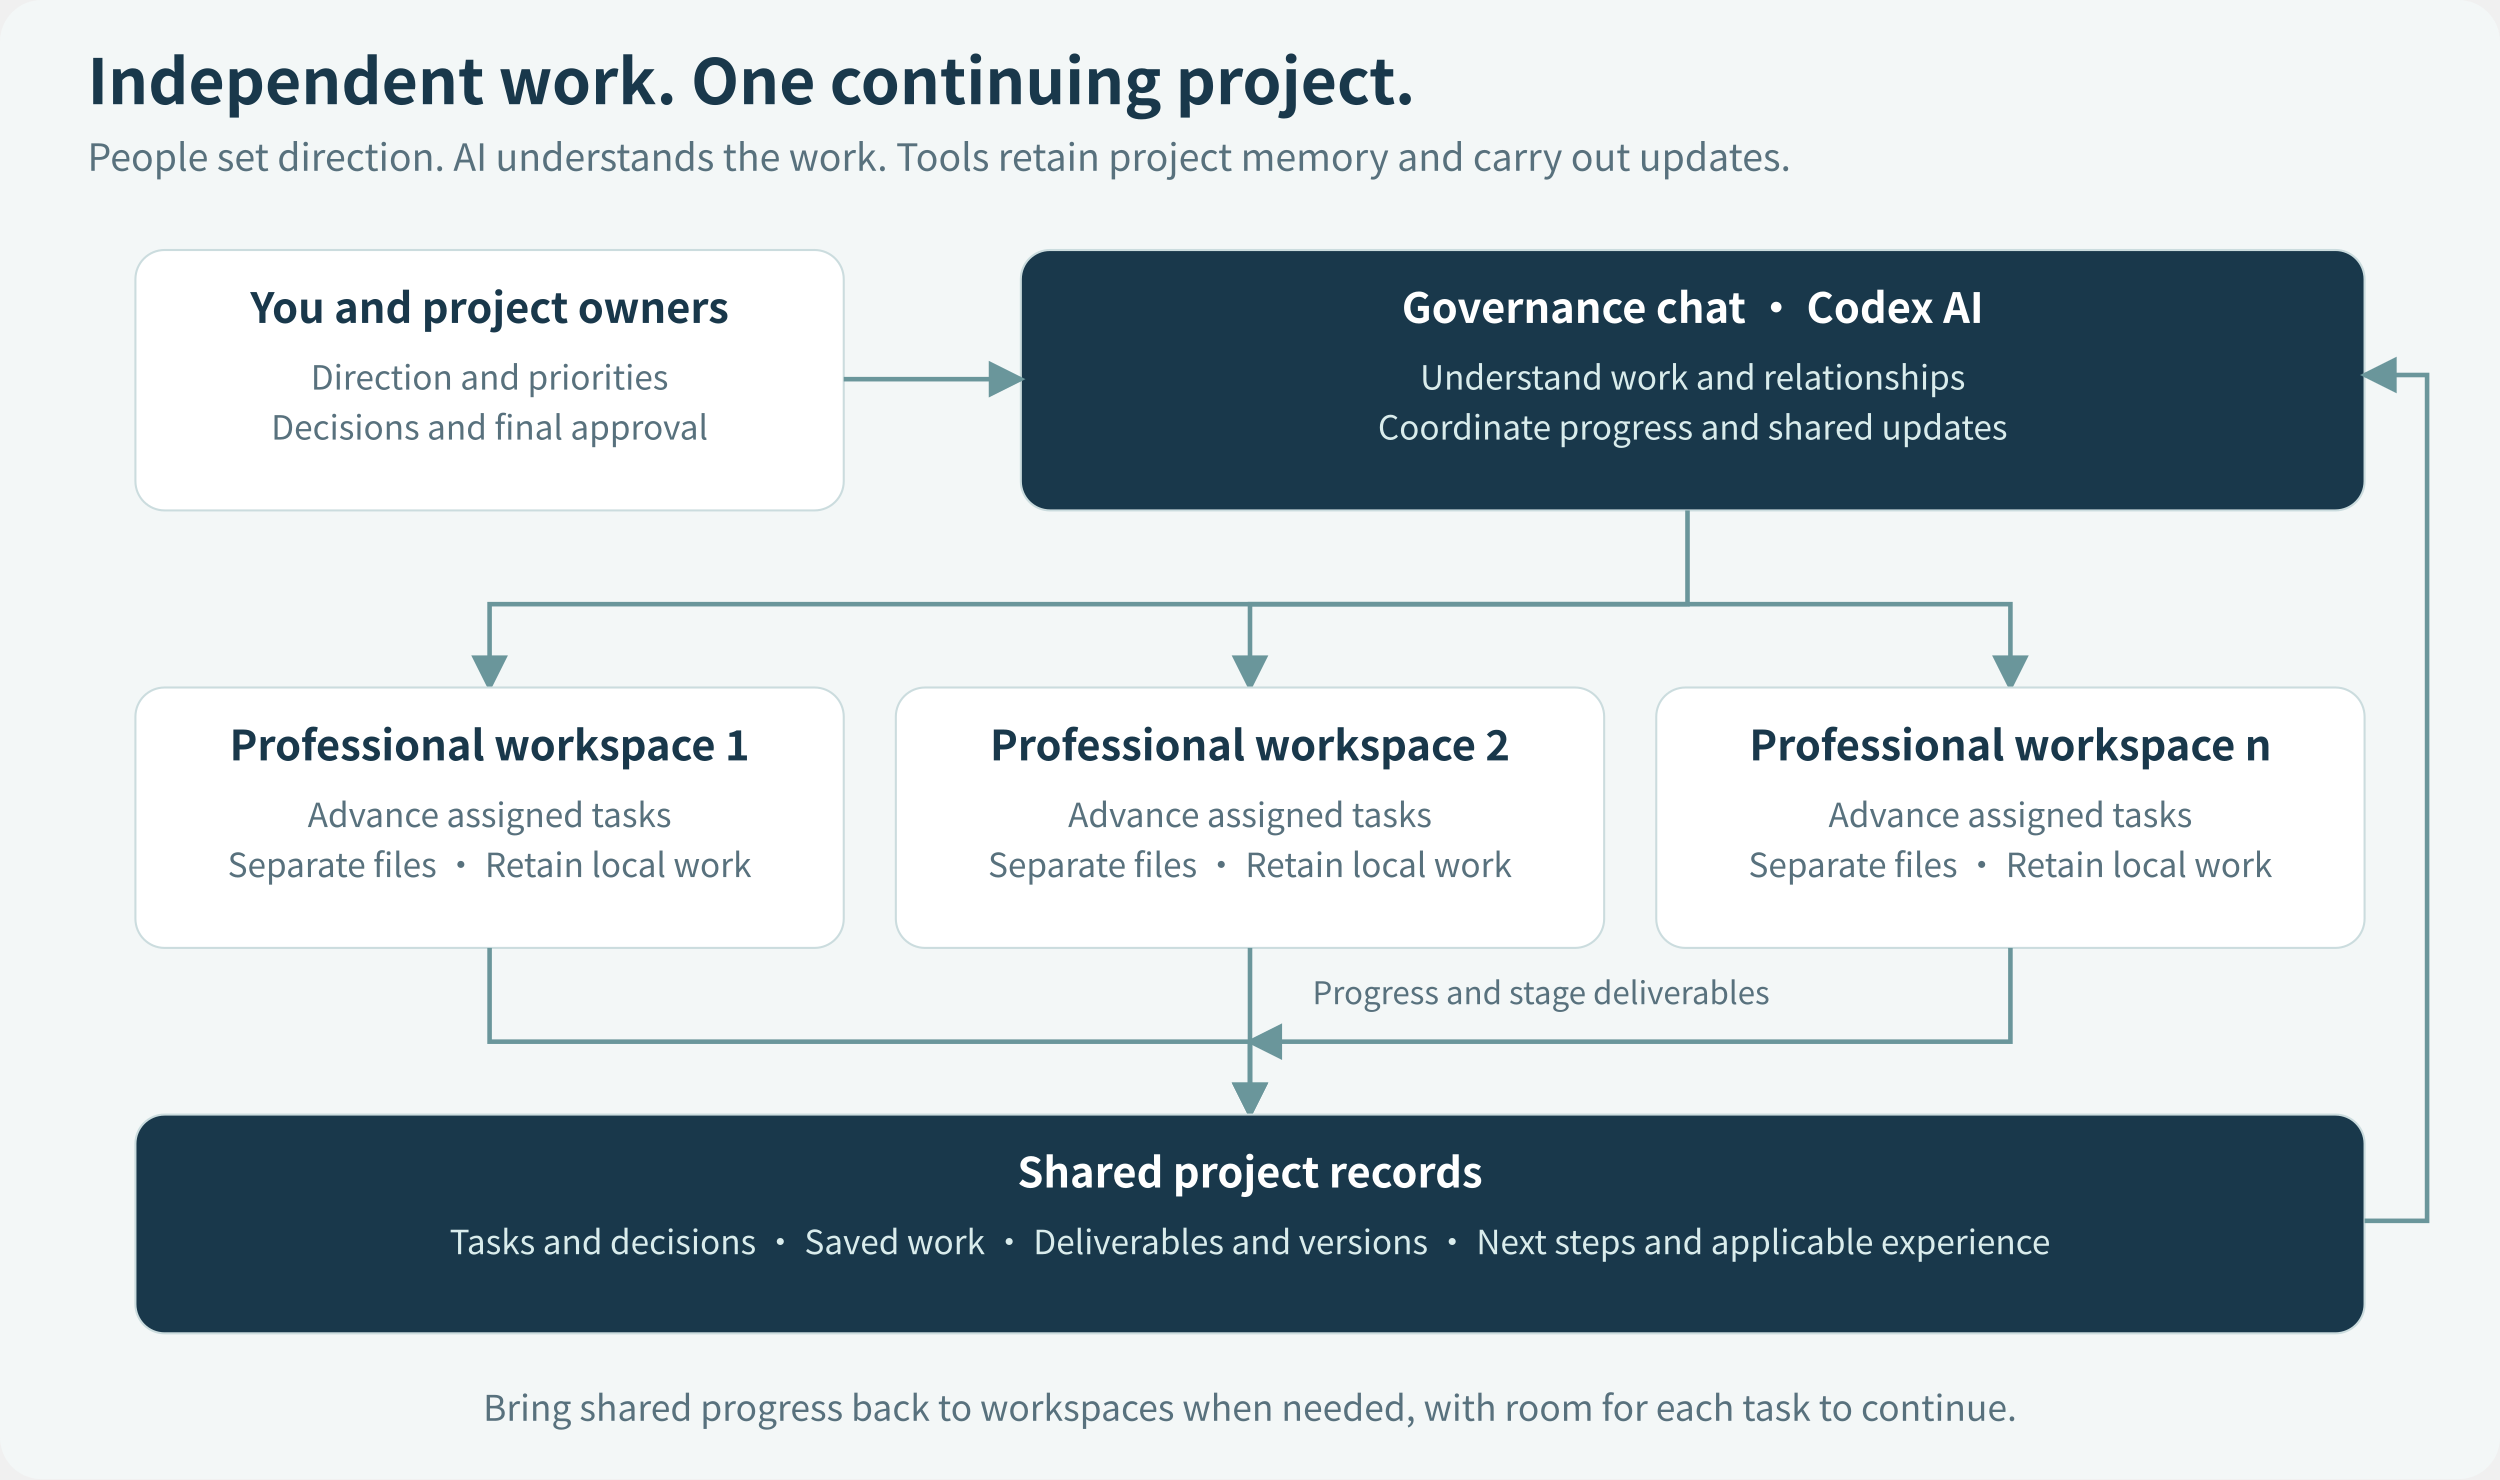
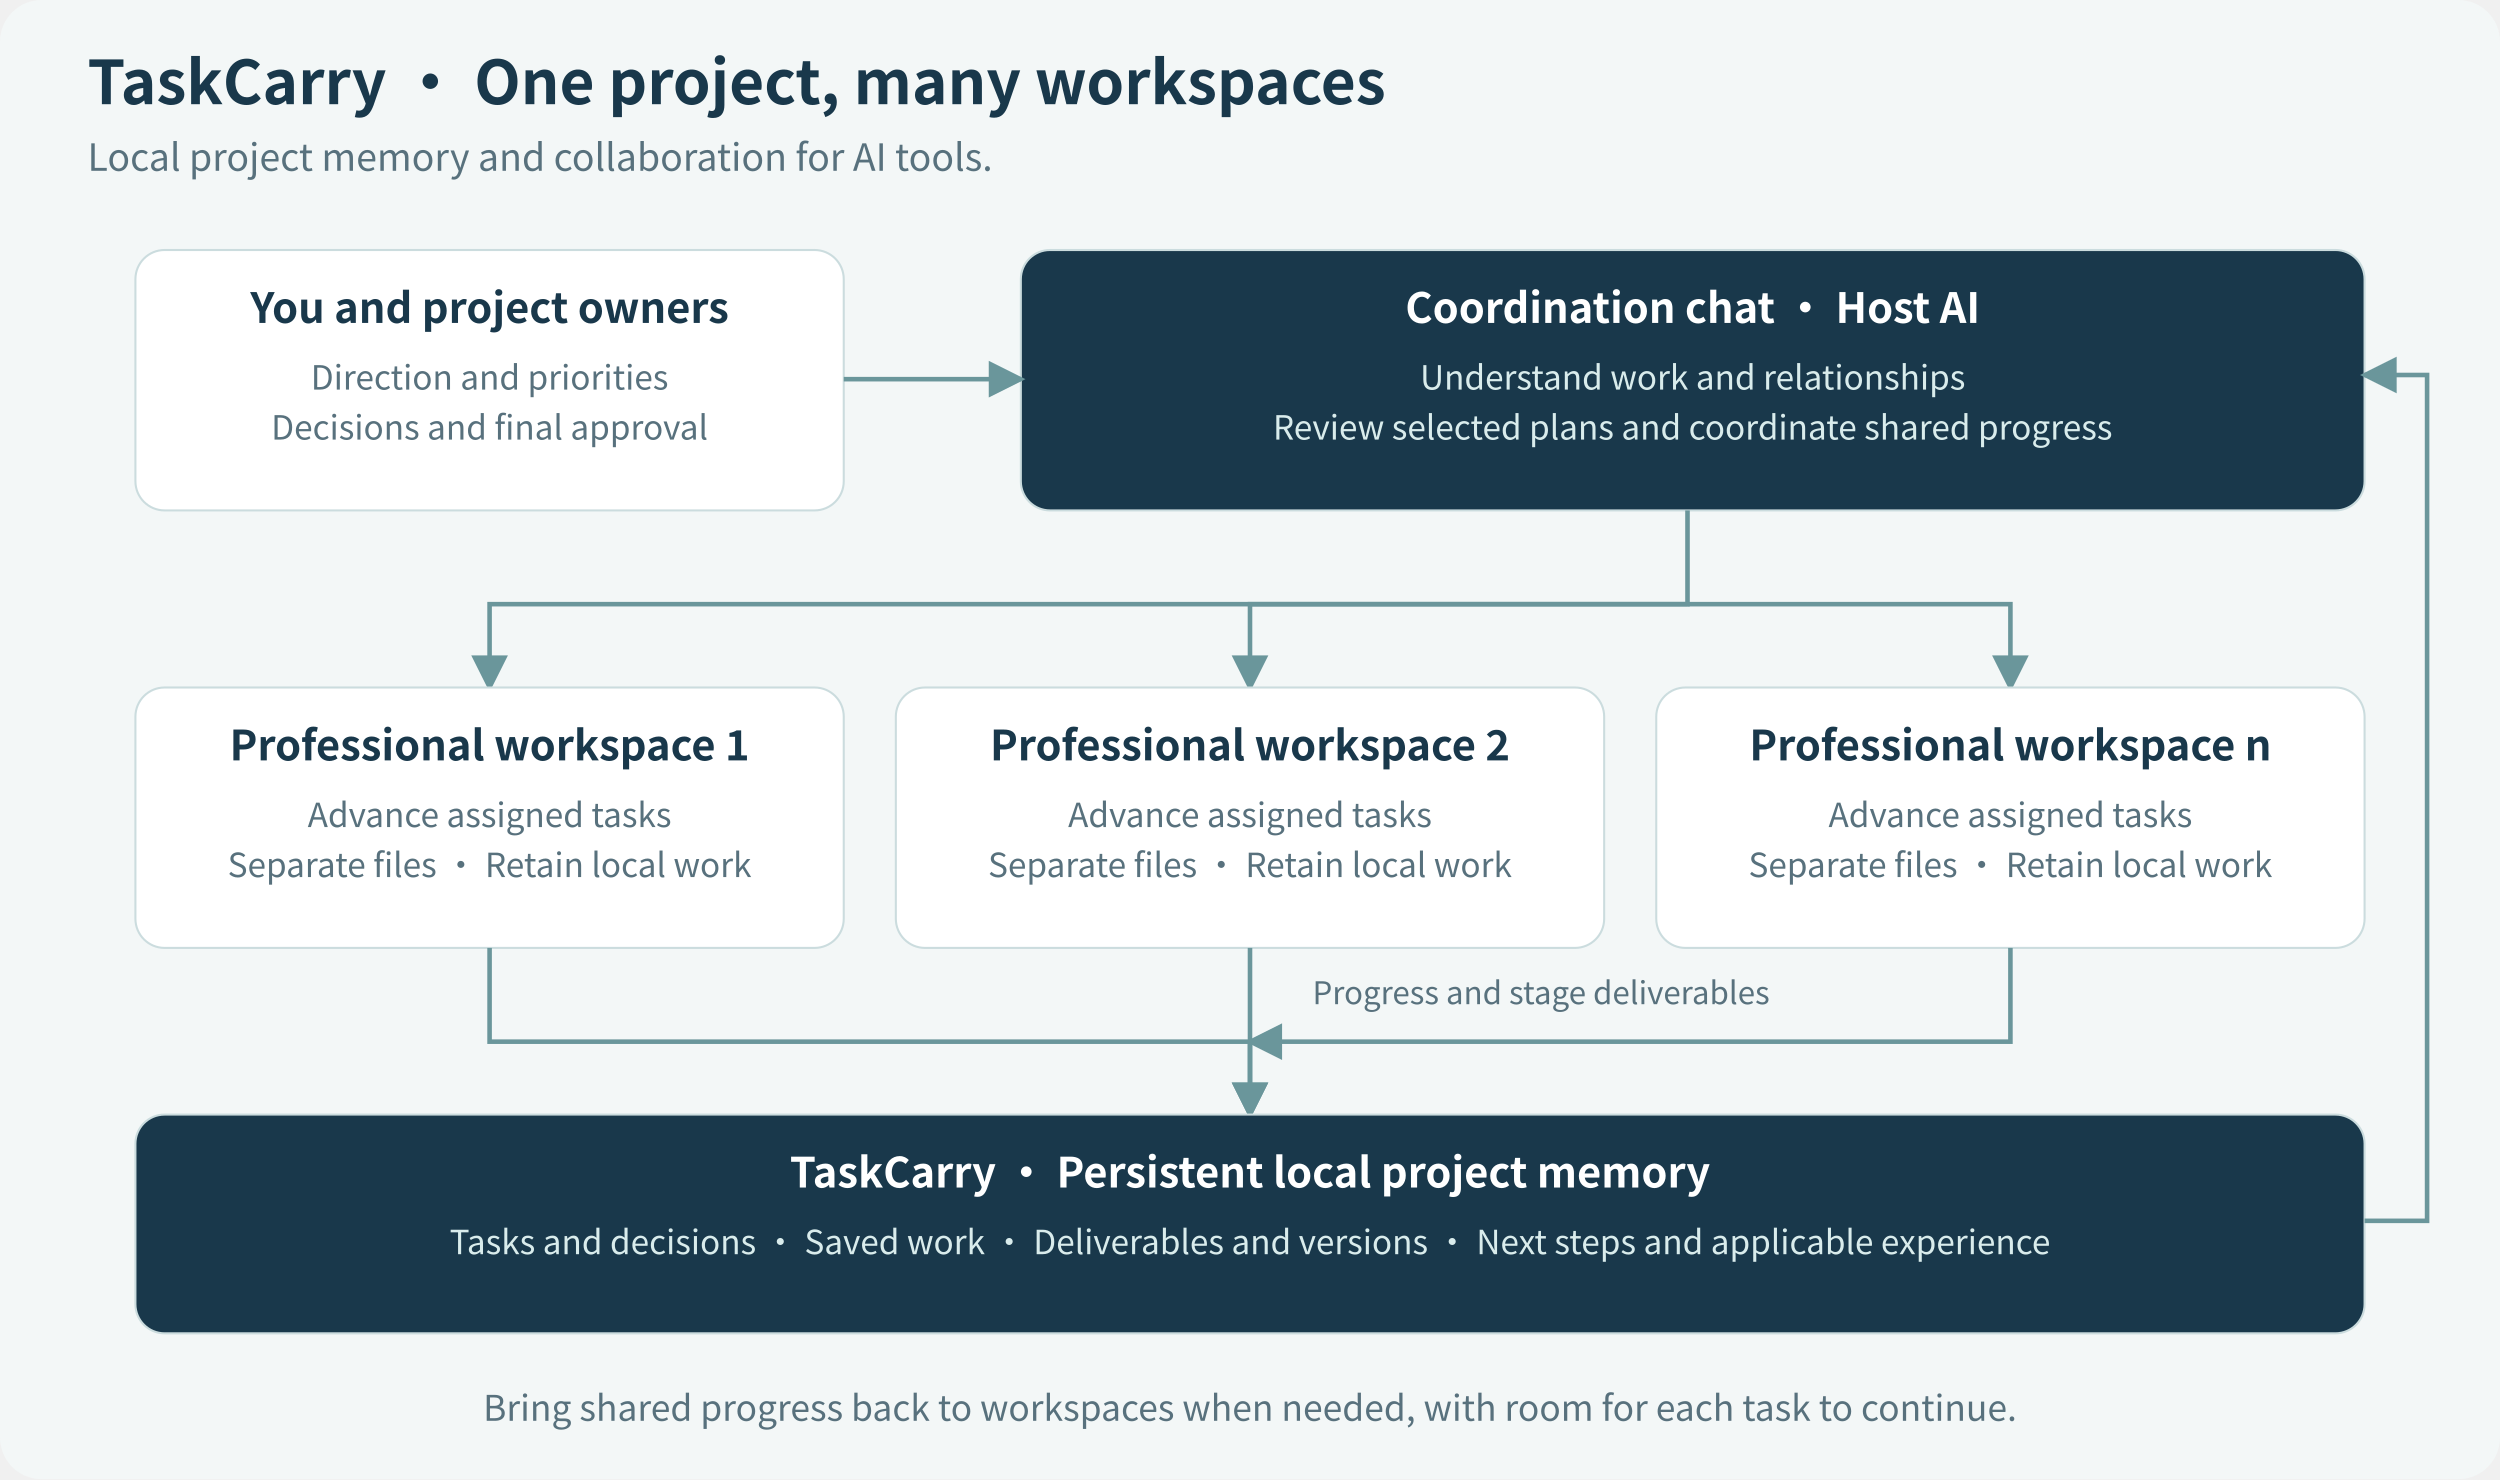
<svg xmlns="http://www.w3.org/2000/svg" width="1200" height="710" viewBox="0 0 1200 710" role="img" aria-labelledby="title description" xml:lang="en">
  <defs>
    <marker id="arrow" markerWidth="8" markerHeight="8" refX="7" refY="4" orient="auto">
      <path d="M0 0L8 4L0 8Z" fill="#6a969b" />
    </marker>
  </defs>
  <rect width="1200" height="710" rx="20" fill="#f3f7f7" />
  <g font-family="Segoe UI, Noto Sans CJK SC, Microsoft JhengHei, Microsoft YaHei, sans-serif">
-     <text x="42" y="50" text-anchor="start" font-size="30" fill="#19384b" font-weight="700">Independent work. One continuing project.</text>
-     <text x="42" y="82" text-anchor="start" font-size="18" fill="#58717d" font-weight="400">People set direction. AI understands the work. Tools retain project memory and carry out updates.</text>
+     <text x="42" y="50" text-anchor="start" font-size="29" fill="#19384b" font-weight="700">TaskCarry · One project, many workspaces</text>
+     <text x="42" y="82" text-anchor="start" font-size="18" fill="#58717d" font-weight="400">Local project memory and collaboration for AI tools.</text>
    <rect x="65" y="120" width="340" height="125" rx="14" fill="#ffffff" stroke="#cbdcde" />
    <text x="235.0" y="155" text-anchor="middle" font-size="20" fill="#19384b" font-weight="700">You and project owners</text>
    <text x="235.0" y="187" text-anchor="middle" font-size="16" fill="#58717d" font-weight="400">Direction and priorities</text>
    <text x="235.0" y="211" text-anchor="middle" font-size="16" fill="#58717d" font-weight="400">Decisions and final approval</text>
    <rect x="490" y="120" width="645" height="125" rx="14" fill="#19384b" stroke="#cbdcde" />
-     <text x="812.5" y="155" text-anchor="middle" font-size="20" fill="#ffffff" font-weight="700">Governance chat · Codex AI</text>
+     <text x="812.5" y="155" text-anchor="middle" font-size="20" fill="#ffffff" font-weight="700">Coordination chat · Host AI</text>
    <text x="812.5" y="187" text-anchor="middle" font-size="16" fill="#d9ecec" font-weight="400">Understand work and relationships</text>
-     <text x="812.5" y="211" text-anchor="middle" font-size="16" fill="#d9ecec" font-weight="400">Coordinate progress and shared updates</text>
+     <text x="812.5" y="211" text-anchor="middle" font-size="16" fill="#d9ecec" font-weight="400">Review selected plans and coordinate shared progress</text>
    <path d="M405 182H490" fill="none" stroke="#6a969b" stroke-width="2.2" marker-end="url(#arrow)" />
    <path d="M810 245V290H235V330" fill="none" stroke="#6a969b" stroke-width="2.2" marker-end="url(#arrow)" />
    <path d="M810 290H600V330" fill="none" stroke="#6a969b" stroke-width="2.2" marker-end="url(#arrow)" />
    <path d="M810 290H965V330" fill="none" stroke="#6a969b" stroke-width="2.2" marker-end="url(#arrow)" />
    <text x="630" y="482" text-anchor="start" font-size="15" fill="#58717d" font-weight="400">Progress and stage deliverables</text>
    <rect x="65" y="330" width="340" height="125" rx="14" fill="#ffffff" stroke="#cbdcde" />
    <text x="235.0" y="365" text-anchor="middle" font-size="20" fill="#19384b" font-weight="700">Professional workspace 1</text>
    <text x="235.0" y="397" text-anchor="middle" font-size="16" fill="#58717d" font-weight="400">Advance assigned tasks</text>
    <text x="235.0" y="421" text-anchor="middle" font-size="16" fill="#58717d" font-weight="400">Separate files · Retain local work</text>
    <rect x="430" y="330" width="340" height="125" rx="14" fill="#ffffff" stroke="#cbdcde" />
    <text x="600.0" y="365" text-anchor="middle" font-size="20" fill="#19384b" font-weight="700">Professional workspace 2</text>
    <text x="600.0" y="397" text-anchor="middle" font-size="16" fill="#58717d" font-weight="400">Advance assigned tasks</text>
    <text x="600.0" y="421" text-anchor="middle" font-size="16" fill="#58717d" font-weight="400">Separate files · Retain local work</text>
    <rect x="795" y="330" width="340" height="125" rx="14" fill="#ffffff" stroke="#cbdcde" />
    <text x="965.0" y="365" text-anchor="middle" font-size="20" fill="#19384b" font-weight="700">Professional workspace n</text>
    <text x="965.0" y="397" text-anchor="middle" font-size="16" fill="#58717d" font-weight="400">Advance assigned tasks</text>
    <text x="965.0" y="421" text-anchor="middle" font-size="16" fill="#58717d" font-weight="400">Separate files · Retain local work</text>
    <path d="M235 455V500H600V535" fill="none" stroke="#6a969b" stroke-width="2.2" marker-end="url(#arrow)" />
    <path d="M600 455V535" fill="none" stroke="#6a969b" stroke-width="2.2" marker-end="url(#arrow)" />
    <path d="M965 455V500H600" fill="none" stroke="#6a969b" stroke-width="2.2" marker-end="url(#arrow)" />
    <rect x="65" y="535" width="1070" height="105" rx="14" fill="#19384b" stroke="#cbdcde" />
-     <text x="600.0" y="570" text-anchor="middle" font-size="20" fill="#ffffff" font-weight="700">Shared project records</text>
+     <text x="600.0" y="570" text-anchor="middle" font-size="20" fill="#ffffff" font-weight="700">TaskCarry · Persistent local project memory</text>
    <text x="600.0" y="602" text-anchor="middle" font-size="16" fill="#d9ecec" font-weight="400">Tasks and decisions  ·  Saved work  ·  Deliverables and versions  ·  Next steps and applicable experience</text>
    <path d="M1135 586H1165V180H1135" fill="none" stroke="#6a969b" stroke-width="2.2" marker-end="url(#arrow)" />
    <text x="600" y="682" text-anchor="middle" font-size="17" fill="#58717d" font-weight="400">Bring shared progress back to workspaces when needed, with room for each task to continue.</text>
  </g>
</svg>
